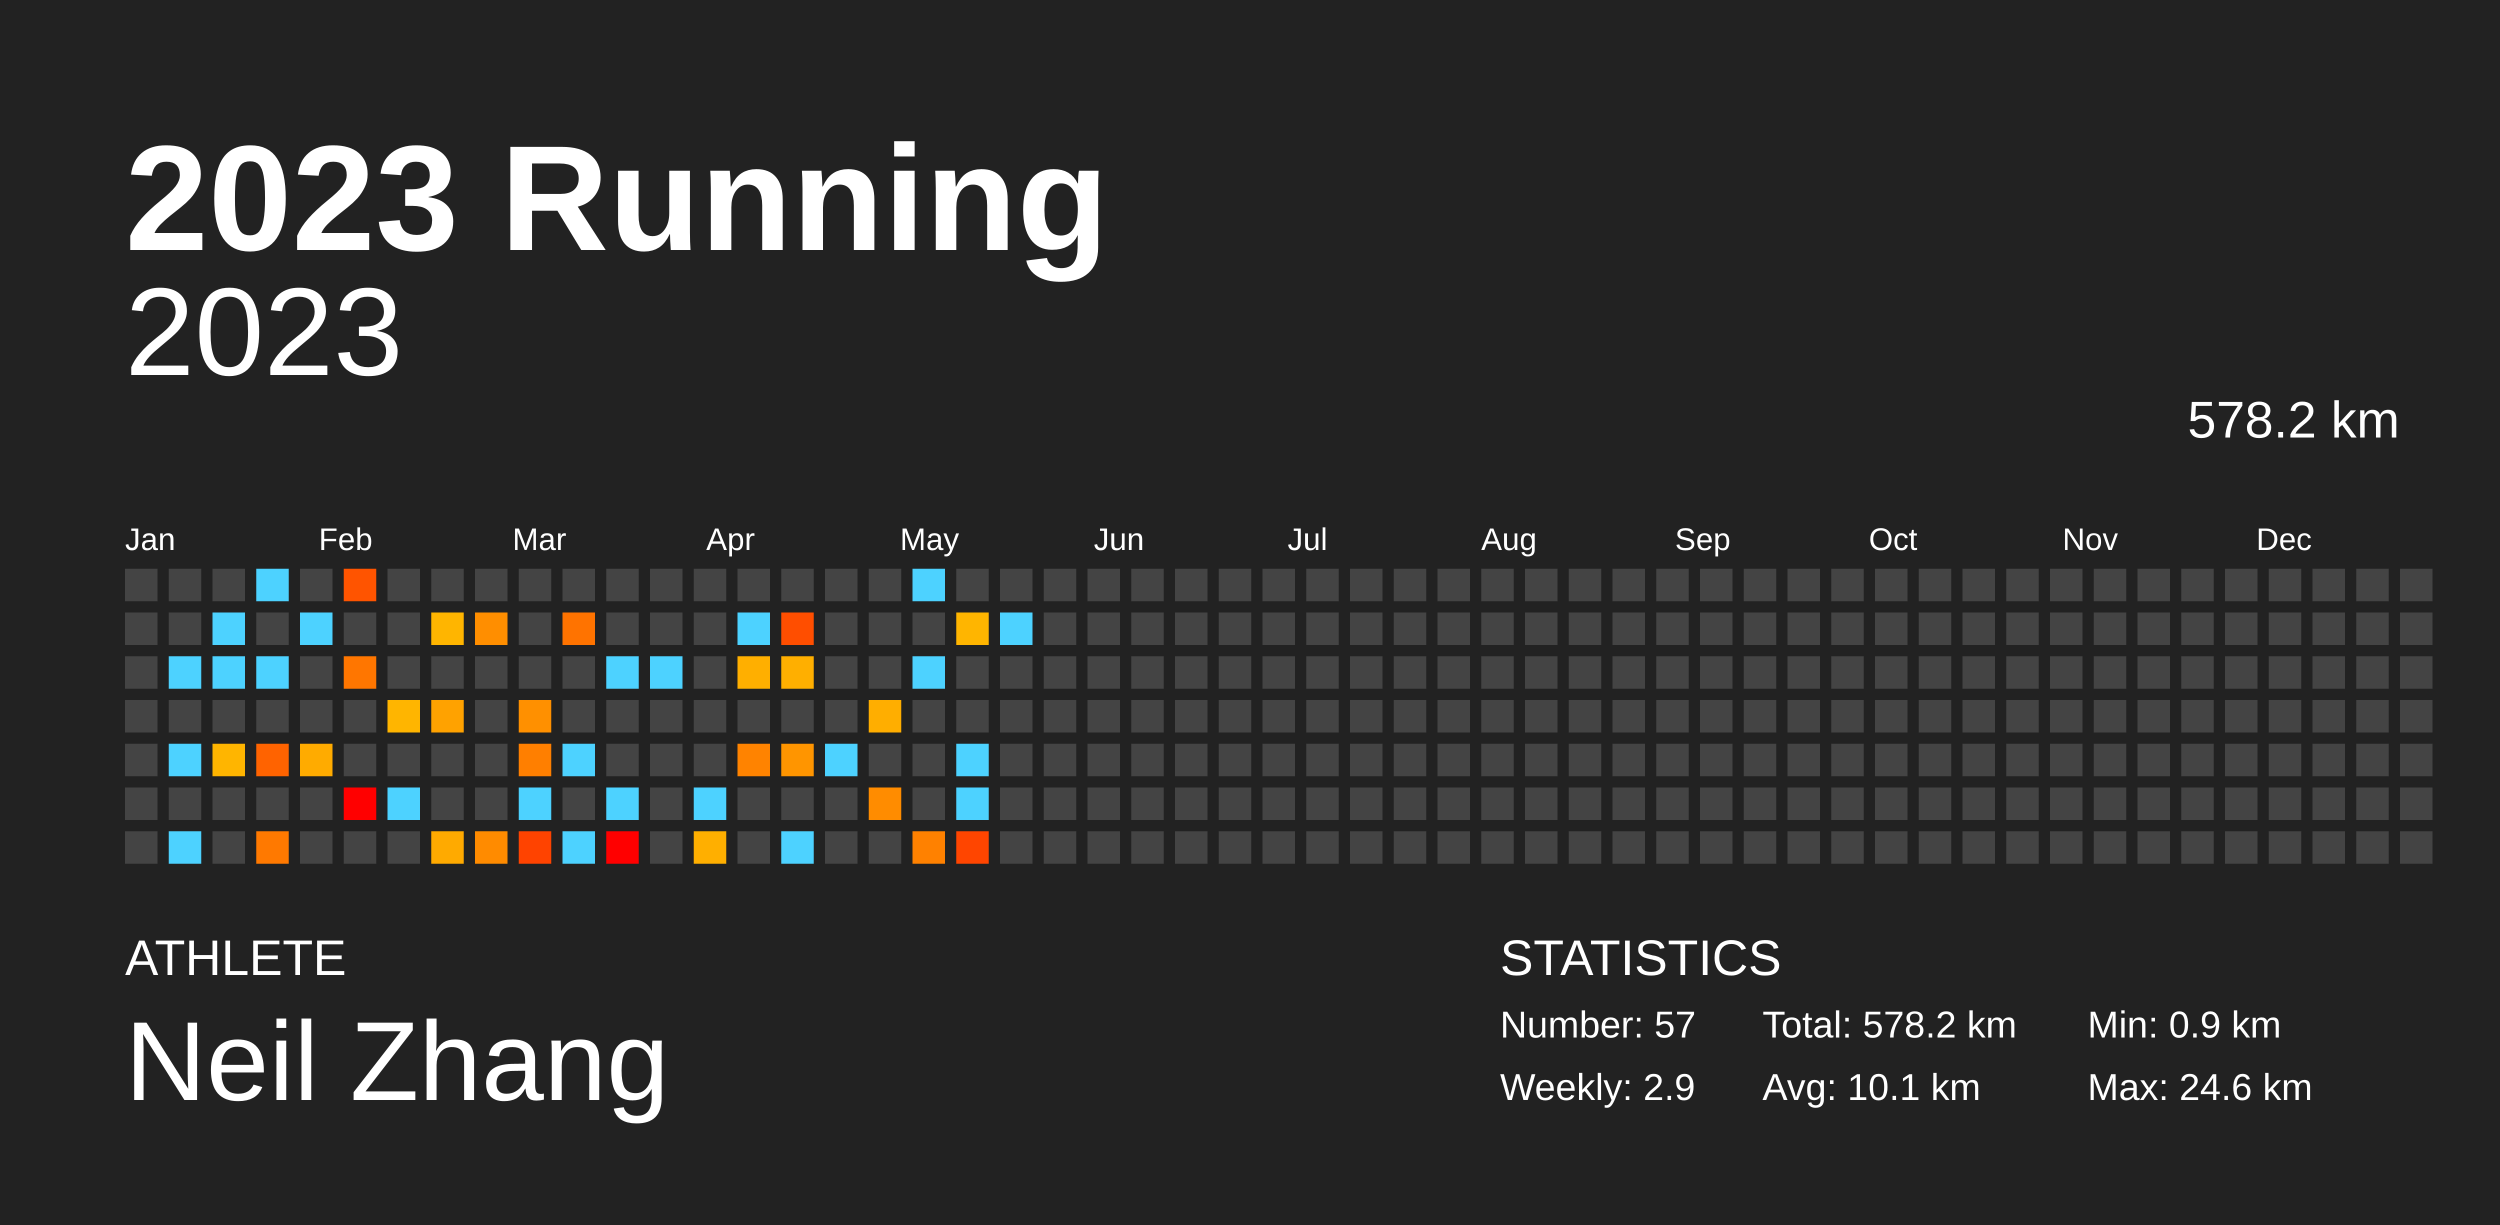
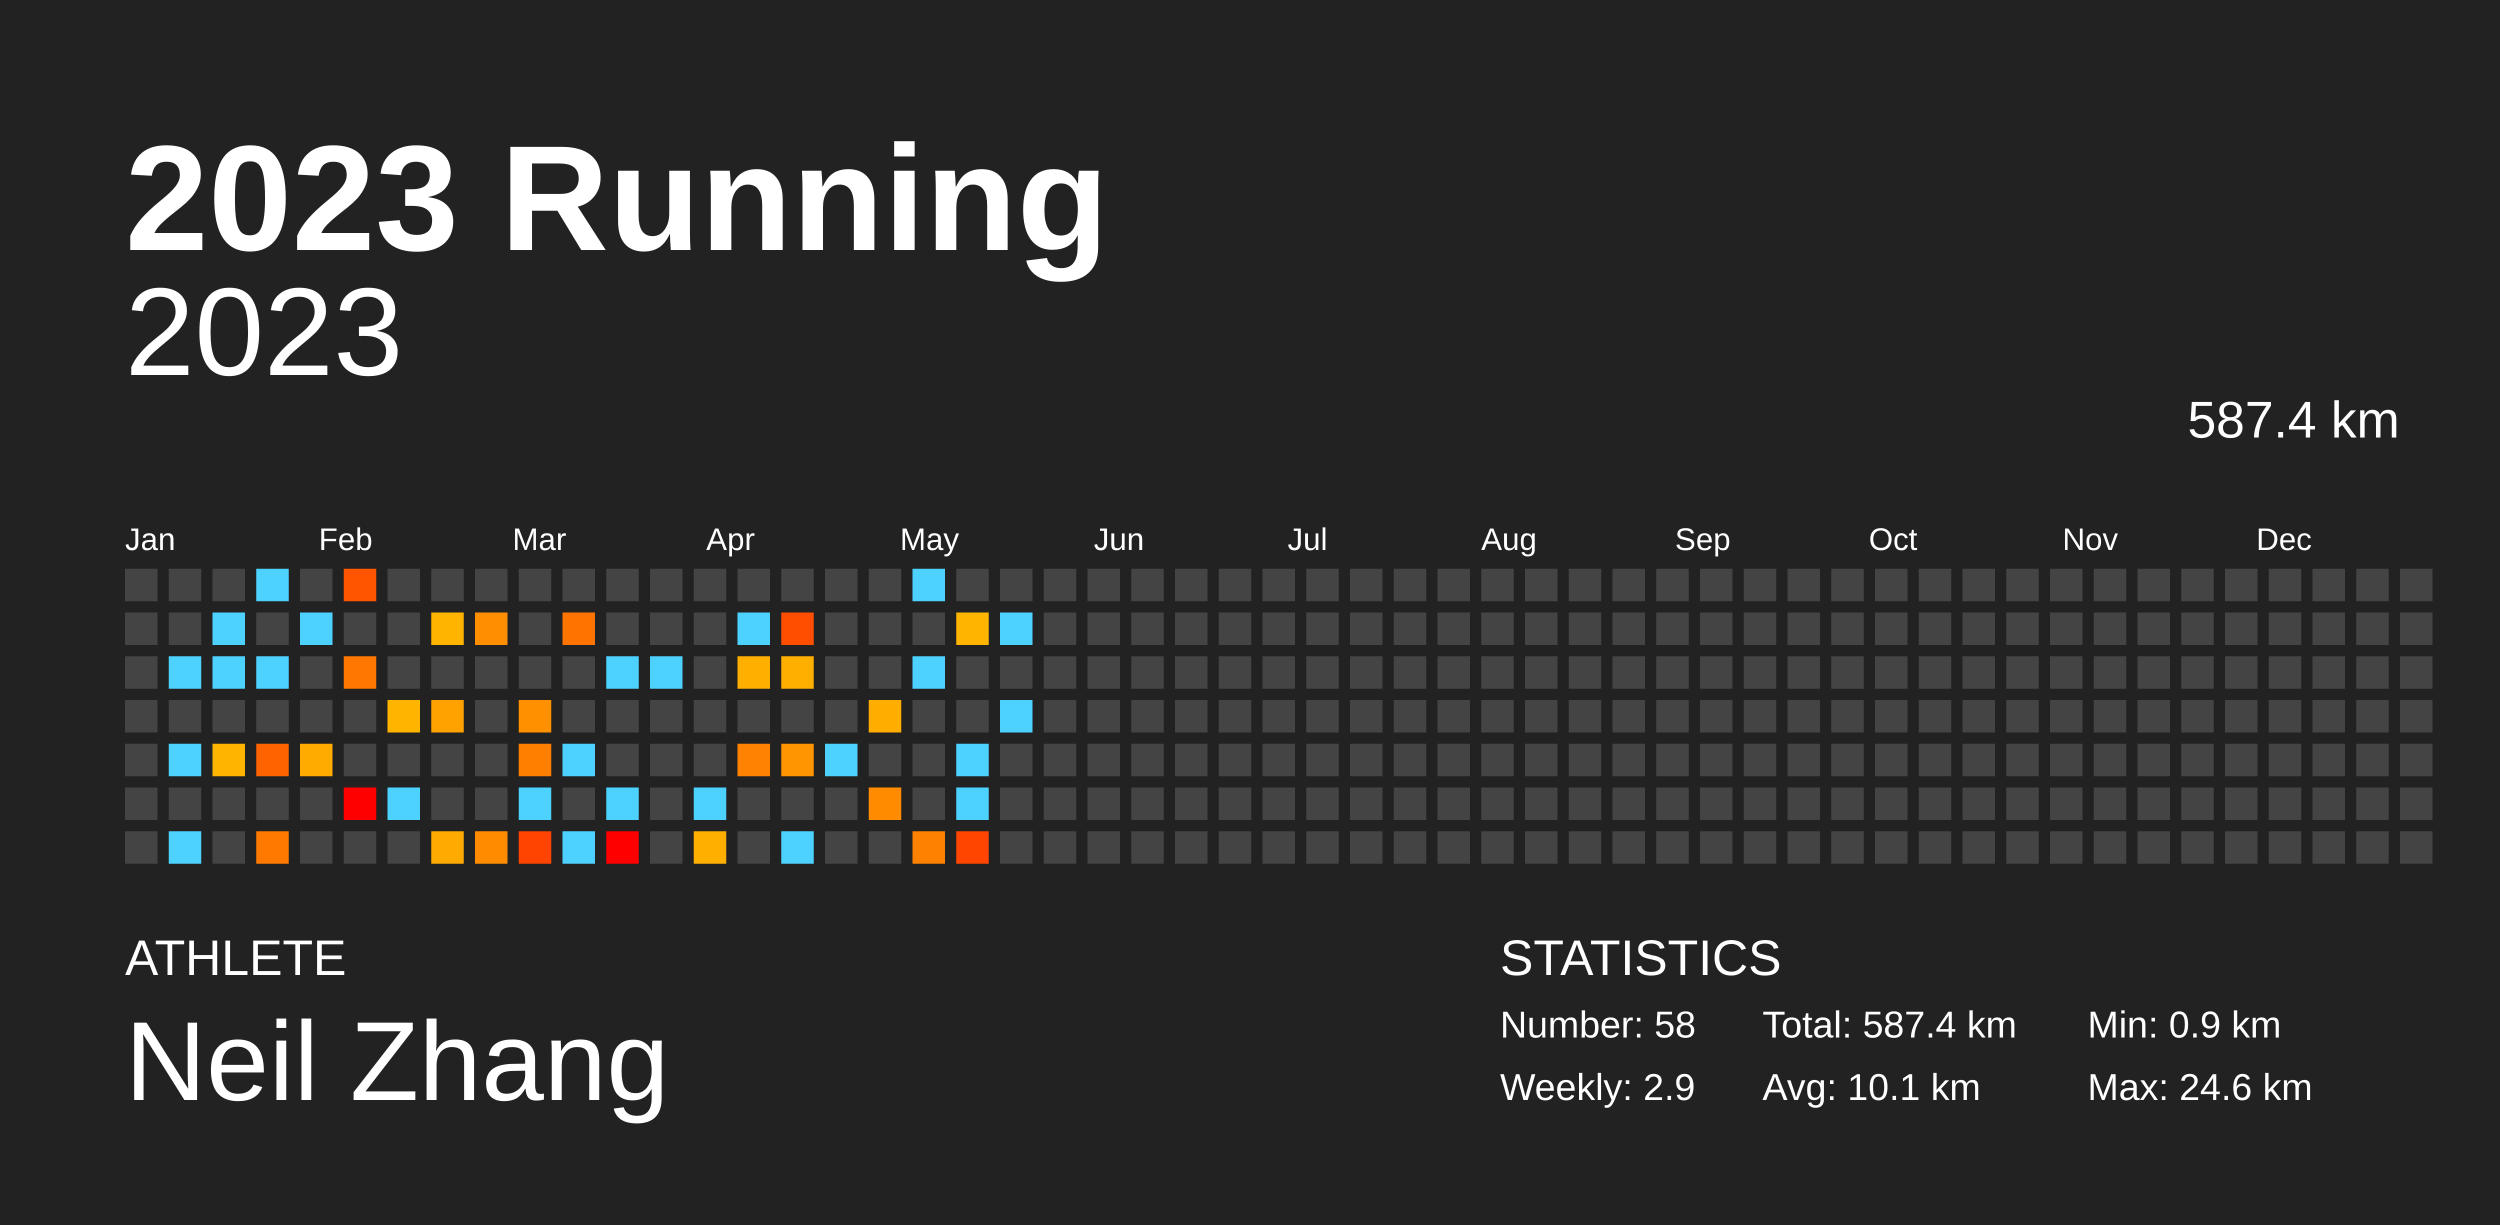
<svg xmlns="http://www.w3.org/2000/svg" baseProfile="full" height="98mm" version="1.1" viewBox="0,0,200,98" width="200mm">
  <defs />
  <rect fill="#222222" height="98" width="200" x="0" y="0" />
  <text fill="#FFFFFF" style="font-size:12px; font-family:Arial; font-weight:bold;" x="10" y="20">2023 Running</text>
  <text fill="#FFFFFF" style="font-size:4px; font-family:Arial" x="10" y="78">ATHLETE</text>
  <text fill="#FFFFFF" style="font-size:9px; font-family:Arial" x="10" y="88">Neil Zhang</text>
  <text fill="#FFFFFF" style="font-size:4px; font-family:Arial" x="120" y="78">STATISTICS</text>
-   <text fill="#FFFFFF" style="font-size:3px; font-family:Arial" x="120" y="83">Number: 57</text>
+   <text fill="#FFFFFF" style="font-size:3px; font-family:Arial" x="120" y="83">Number: 58</text>
  <text fill="#FFFFFF" style="font-size:3px; font-family:Arial" x="120" y="88">Weekly: 2.9</text>
-   <text fill="#FFFFFF" style="font-size:3px; font-family:Arial" x="141" y="83">Total: 578.2 km</text>
+   <text fill="#FFFFFF" style="font-size:3px; font-family:Arial" x="141" y="83">Total: 587.4 km</text>
  <text fill="#FFFFFF" style="font-size:3px; font-family:Arial" x="141" y="88">Avg: 10.1 km</text>
  <text fill="#FFFFFF" style="font-size:3px; font-family:Arial" x="167" y="83">Min: 0.9 km</text>
  <text fill="#FFFFFF" style="font-size:3px; font-family:Arial" x="167" y="88">Max: 24.6 km</text>
  <text alignment-baseline="hanging" fill="#FFFFFF" style="font-size:10.0px; font-family:Arial;" x="10" y="30">2023</text>
-   <text alignment-baseline="hanging" fill="#FFFFFF" style="font-size:4.125px; font-family:Arial;" x="175" y="35">578.2 km</text>
+   <text alignment-baseline="hanging" fill="#FFFFFF" style="font-size:4.125px; font-family:Arial;" x="175" y="35">587.4 km</text>
  <text fill="#FFFFFF" style="font-size:2.5px; font-family:Arial" x="10.0" y="44">Jan</text>
  <text fill="#FFFFFF" style="font-size:2.5px; font-family:Arial" x="25.5" y="44">Feb</text>
  <text fill="#FFFFFF" style="font-size:2.5px; font-family:Arial" x="41.0" y="44">Mar</text>
  <text fill="#FFFFFF" style="font-size:2.5px; font-family:Arial" x="56.5" y="44">Apr</text>
  <text fill="#FFFFFF" style="font-size:2.5px; font-family:Arial" x="72.0" y="44">May</text>
  <text fill="#FFFFFF" style="font-size:2.5px; font-family:Arial" x="87.5" y="44">Jun</text>
  <text fill="#FFFFFF" style="font-size:2.5px; font-family:Arial" x="103.0" y="44">Jul</text>
  <text fill="#FFFFFF" style="font-size:2.5px; font-family:Arial" x="118.5" y="44">Aug</text>
  <text fill="#FFFFFF" style="font-size:2.5px; font-family:Arial" x="134.0" y="44">Sep</text>
  <text fill="#FFFFFF" style="font-size:2.5px; font-family:Arial" x="149.5" y="44">Oct</text>
  <text fill="#FFFFFF" style="font-size:2.5px; font-family:Arial" x="165.0" y="44">Nov</text>
  <text fill="#FFFFFF" style="font-size:2.5px; font-family:Arial" x="180.5" y="44">Dec</text>
  <rect fill="#444444" height="2.6" width="2.6" x="10.0" y="45.5" />
  <rect fill="#444444" height="2.6" width="2.6" x="10.0" y="49.0" />
  <rect fill="#444444" height="2.6" width="2.6" x="10.0" y="52.5" />
  <rect fill="#444444" height="2.6" width="2.6" x="10.0" y="56.0" />
  <rect fill="#444444" height="2.6" width="2.6" x="10.0" y="59.5" />
  <rect fill="#444444" height="2.6" width="2.6" x="10.0" y="63.0" />
  <rect fill="#444444" height="2.6" width="2.6" x="10.0" y="66.5" />
  <rect fill="#444444" height="2.6" width="2.6" x="13.5" y="45.5" />
  <rect fill="#444444" height="2.6" width="2.6" x="13.5" y="49.0" />
  <rect fill="#4dd2ff" height="2.6" width="2.6" x="13.5" y="52.5" />
  <rect fill="#444444" height="2.6" width="2.6" x="13.5" y="56.0" />
  <rect fill="#4dd2ff" height="2.6" width="2.6" x="13.5" y="59.5" />
  <rect fill="#444444" height="2.6" width="2.6" x="13.5" y="63.0" />
  <rect fill="#4dd2ff" height="2.6" width="2.6" x="13.5" y="66.5" />
  <rect fill="#444444" height="2.6" width="2.6" x="17.0" y="45.5" />
  <rect fill="#4dd2ff" height="2.6" width="2.6" x="17.0" y="49.0" />
  <rect fill="#4dd2ff" height="2.6" width="2.6" x="17.0" y="52.5" />
  <rect fill="#444444" height="2.6" width="2.6" x="17.0" y="56.0" />
  <rect fill="#ffb500" height="2.6" width="2.6" x="17.0" y="59.5" />
  <rect fill="#444444" height="2.6" width="2.6" x="17.0" y="63.0" />
  <rect fill="#444444" height="2.6" width="2.6" x="17.0" y="66.5" />
  <rect fill="#4dd2ff" height="2.6" width="2.6" x="20.5" y="45.5" />
  <rect fill="#444444" height="2.6" width="2.6" x="20.5" y="49.0" />
  <rect fill="#4dd2ff" height="2.6" width="2.6" x="20.5" y="52.5" />
  <rect fill="#444444" height="2.6" width="2.6" x="20.5" y="56.0" />
  <rect fill="#ff6300" height="2.6" width="2.6" x="20.5" y="59.5" />
  <rect fill="#444444" height="2.6" width="2.6" x="20.5" y="63.0" />
  <rect fill="#ff7900" height="2.6" width="2.6" x="20.5" y="66.5" />
  <rect fill="#444444" height="2.6" width="2.6" x="24.0" y="45.5" />
  <rect fill="#4dd2ff" height="2.6" width="2.6" x="24.0" y="49.0" />
  <rect fill="#444444" height="2.6" width="2.6" x="24.0" y="52.5" />
  <rect fill="#444444" height="2.6" width="2.6" x="24.0" y="56.0" />
  <rect fill="#ffab00" height="2.6" width="2.6" x="24.0" y="59.5" />
  <rect fill="#444444" height="2.6" width="2.6" x="24.0" y="63.0" />
  <rect fill="#444444" height="2.6" width="2.6" x="24.0" y="66.5" />
  <rect fill="#ff5400" height="2.6" width="2.6" x="27.5" y="45.5" />
  <rect fill="#444444" height="2.6" width="2.6" x="27.5" y="49.0" />
  <rect fill="#ff7600" height="2.6" width="2.6" x="27.5" y="52.5" />
  <rect fill="#444444" height="2.6" width="2.6" x="27.5" y="56.0" />
  <rect fill="#444444" height="2.6" width="2.6" x="27.5" y="59.5" />
  <rect fill="red" height="2.6" width="2.6" x="27.5" y="63.0" />
  <rect fill="#444444" height="2.6" width="2.6" x="27.5" y="66.5" />
  <rect fill="#444444" height="2.6" width="2.6" x="31.0" y="45.5" />
  <rect fill="#444444" height="2.6" width="2.6" x="31.0" y="49.0" />
  <rect fill="#444444" height="2.6" width="2.6" x="31.0" y="52.5" />
  <rect fill="#ffb500" height="2.6" width="2.6" x="31.0" y="56.0" />
  <rect fill="#444444" height="2.6" width="2.6" x="31.0" y="59.5" />
  <rect fill="#4dd2ff" height="2.6" width="2.6" x="31.0" y="63.0" />
  <rect fill="#444444" height="2.6" width="2.6" x="31.0" y="66.5" />
  <rect fill="#444444" height="2.6" width="2.6" x="34.5" y="45.5" />
  <rect fill="#ffb500" height="2.6" width="2.6" x="34.5" y="49.0" />
  <rect fill="#444444" height="2.6" width="2.6" x="34.5" y="52.5" />
  <rect fill="#ffa200" height="2.6" width="2.6" x="34.5" y="56.0" />
  <rect fill="#444444" height="2.6" width="2.6" x="34.5" y="59.5" />
  <rect fill="#444444" height="2.6" width="2.6" x="34.5" y="63.0" />
  <rect fill="#ffaa00" height="2.6" width="2.6" x="34.5" y="66.5" />
  <rect fill="#444444" height="2.6" width="2.6" x="38.0" y="45.5" />
  <rect fill="#ff8e00" height="2.6" width="2.6" x="38.0" y="49.0" />
  <rect fill="#444444" height="2.6" width="2.6" x="38.0" y="52.5" />
  <rect fill="#444444" height="2.6" width="2.6" x="38.0" y="56.0" />
  <rect fill="#444444" height="2.6" width="2.6" x="38.0" y="59.5" />
  <rect fill="#444444" height="2.6" width="2.6" x="38.0" y="63.0" />
  <rect fill="#ff8b00" height="2.6" width="2.6" x="38.0" y="66.5" />
  <rect fill="#444444" height="2.6" width="2.6" x="41.5" y="45.5" />
  <rect fill="#444444" height="2.6" width="2.6" x="41.5" y="49.0" />
  <rect fill="#444444" height="2.6" width="2.6" x="41.5" y="52.5" />
  <rect fill="#ff9000" height="2.6" width="2.6" x="41.5" y="56.0" />
  <rect fill="#ff7f00" height="2.6" width="2.6" x="41.5" y="59.5" />
  <rect fill="#4dd2ff" height="2.6" width="2.6" x="41.5" y="63.0" />
  <rect fill="#ff4300" height="2.6" width="2.6" x="41.5" y="66.5" />
  <rect fill="#444444" height="2.6" width="2.6" x="45.0" y="45.5" />
  <rect fill="#ff7300" height="2.6" width="2.6" x="45.0" y="49.0" />
  <rect fill="#444444" height="2.6" width="2.6" x="45.0" y="52.5" />
  <rect fill="#444444" height="2.6" width="2.6" x="45.0" y="56.0" />
  <rect fill="#4dd2ff" height="2.6" width="2.6" x="45.0" y="59.5" />
  <rect fill="#444444" height="2.6" width="2.6" x="45.0" y="63.0" />
  <rect fill="#4dd2ff" height="2.6" width="2.6" x="45.0" y="66.5" />
  <rect fill="#444444" height="2.6" width="2.6" x="48.5" y="45.5" />
  <rect fill="#444444" height="2.6" width="2.6" x="48.5" y="49.0" />
  <rect fill="#4dd2ff" height="2.6" width="2.6" x="48.5" y="52.5" />
  <rect fill="#444444" height="2.6" width="2.6" x="48.5" y="56.0" />
  <rect fill="#444444" height="2.6" width="2.6" x="48.5" y="59.5" />
  <rect fill="#4dd2ff" height="2.6" width="2.6" x="48.5" y="63.0" />
  <rect fill="red" height="2.6" width="2.6" x="48.5" y="66.5" />
  <rect fill="#444444" height="2.6" width="2.6" x="52.0" y="45.5" />
  <rect fill="#444444" height="2.6" width="2.6" x="52.0" y="49.0" />
  <rect fill="#4dd2ff" height="2.6" width="2.6" x="52.0" y="52.5" />
  <rect fill="#444444" height="2.6" width="2.6" x="52.0" y="56.0" />
  <rect fill="#444444" height="2.6" width="2.6" x="52.0" y="59.5" />
  <rect fill="#444444" height="2.6" width="2.6" x="52.0" y="63.0" />
  <rect fill="#444444" height="2.6" width="2.6" x="52.0" y="66.5" />
  <rect fill="#444444" height="2.6" width="2.6" x="55.5" y="45.5" />
  <rect fill="#444444" height="2.6" width="2.6" x="55.5" y="49.0" />
  <rect fill="#444444" height="2.6" width="2.6" x="55.5" y="52.5" />
  <rect fill="#444444" height="2.6" width="2.6" x="55.5" y="56.0" />
  <rect fill="#444444" height="2.6" width="2.6" x="55.5" y="59.5" />
  <rect fill="#4dd2ff" height="2.6" width="2.6" x="55.5" y="63.0" />
  <rect fill="#ffaf00" height="2.6" width="2.6" x="55.5" y="66.5" />
  <rect fill="#444444" height="2.6" width="2.6" x="59.0" y="45.5" />
  <rect fill="#4dd2ff" height="2.6" width="2.6" x="59.0" y="49.0" />
  <rect fill="#ffaf00" height="2.6" width="2.6" x="59.0" y="52.5" />
  <rect fill="#444444" height="2.6" width="2.6" x="59.0" y="56.0" />
  <rect fill="#ff8300" height="2.6" width="2.6" x="59.0" y="59.5" />
  <rect fill="#444444" height="2.6" width="2.6" x="59.0" y="63.0" />
  <rect fill="#444444" height="2.6" width="2.6" x="59.0" y="66.5" />
  <rect fill="#444444" height="2.6" width="2.6" x="62.5" y="45.5" />
  <rect fill="#ff4e00" height="2.6" width="2.6" x="62.5" y="49.0" />
  <rect fill="#ffaf00" height="2.6" width="2.6" x="62.5" y="52.5" />
  <rect fill="#444444" height="2.6" width="2.6" x="62.5" y="56.0" />
  <rect fill="#ff9500" height="2.6" width="2.6" x="62.5" y="59.5" />
  <rect fill="#444444" height="2.6" width="2.6" x="62.5" y="63.0" />
  <rect fill="#4dd2ff" height="2.6" width="2.6" x="62.5" y="66.5" />
  <rect fill="#444444" height="2.6" width="2.6" x="66.0" y="45.5" />
  <rect fill="#444444" height="2.6" width="2.6" x="66.0" y="49.0" />
  <rect fill="#444444" height="2.6" width="2.6" x="66.0" y="52.5" />
  <rect fill="#444444" height="2.6" width="2.6" x="66.0" y="56.0" />
  <rect fill="#4dd2ff" height="2.6" width="2.6" x="66.0" y="59.5" />
  <rect fill="#444444" height="2.6" width="2.6" x="66.0" y="63.0" />
  <rect fill="#444444" height="2.6" width="2.6" x="66.0" y="66.5" />
  <rect fill="#444444" height="2.6" width="2.6" x="69.5" y="45.5" />
  <rect fill="#444444" height="2.6" width="2.6" x="69.5" y="49.0" />
  <rect fill="#444444" height="2.6" width="2.6" x="69.5" y="52.5" />
  <rect fill="#ffae00" height="2.6" width="2.6" x="69.5" y="56.0" />
  <rect fill="#444444" height="2.6" width="2.6" x="69.5" y="59.5" />
  <rect fill="#ff8c00" height="2.6" width="2.6" x="69.5" y="63.0" />
  <rect fill="#444444" height="2.6" width="2.6" x="69.5" y="66.5" />
  <rect fill="#4dd2ff" height="2.6" width="2.6" x="73.0" y="45.5" />
  <rect fill="#444444" height="2.6" width="2.6" x="73.0" y="49.0" />
  <rect fill="#4dd2ff" height="2.6" width="2.6" x="73.0" y="52.5" />
  <rect fill="#444444" height="2.6" width="2.6" x="73.0" y="56.0" />
  <rect fill="#444444" height="2.6" width="2.6" x="73.0" y="59.5" />
  <rect fill="#444444" height="2.6" width="2.6" x="73.0" y="63.0" />
  <rect fill="#ff8100" height="2.6" width="2.6" x="73.0" y="66.5" />
  <rect fill="#444444" height="2.6" width="2.6" x="76.5" y="45.5" />
  <rect fill="#ffb500" height="2.6" width="2.6" x="76.5" y="49.0" />
  <rect fill="#444444" height="2.6" width="2.6" x="76.5" y="52.5" />
  <rect fill="#444444" height="2.6" width="2.6" x="76.5" y="56.0" />
  <rect fill="#4dd2ff" height="2.6" width="2.6" x="76.5" y="59.5" />
  <rect fill="#4dd2ff" height="2.6" width="2.6" x="76.5" y="63.0" />
  <rect fill="#ff4500" height="2.6" width="2.6" x="76.5" y="66.5" />
  <rect fill="#444444" height="2.6" width="2.6" x="80.0" y="45.5" />
  <rect fill="#4dd2ff" height="2.6" width="2.6" x="80.0" y="49.0" />
  <rect fill="#444444" height="2.6" width="2.6" x="80.0" y="52.5" />
-   <rect fill="#444444" height="2.6" width="2.6" x="80.0" y="56.0" />
+   <rect fill="#4dd2ff" height="2.6" width="2.6" x="80.0" y="56.0" />
  <rect fill="#444444" height="2.6" width="2.6" x="80.0" y="59.5" />
  <rect fill="#444444" height="2.6" width="2.6" x="80.0" y="63.0" />
  <rect fill="#444444" height="2.6" width="2.6" x="80.0" y="66.5" />
  <rect fill="#444444" height="2.6" width="2.6" x="83.5" y="45.5" />
  <rect fill="#444444" height="2.6" width="2.6" x="83.5" y="49.0" />
  <rect fill="#444444" height="2.6" width="2.6" x="83.5" y="52.5" />
  <rect fill="#444444" height="2.6" width="2.6" x="83.5" y="56.0" />
  <rect fill="#444444" height="2.6" width="2.6" x="83.5" y="59.5" />
  <rect fill="#444444" height="2.6" width="2.6" x="83.5" y="63.0" />
  <rect fill="#444444" height="2.6" width="2.6" x="83.5" y="66.5" />
  <rect fill="#444444" height="2.6" width="2.6" x="87.0" y="45.5" />
  <rect fill="#444444" height="2.6" width="2.6" x="87.0" y="49.0" />
  <rect fill="#444444" height="2.6" width="2.6" x="87.0" y="52.5" />
  <rect fill="#444444" height="2.6" width="2.6" x="87.0" y="56.0" />
  <rect fill="#444444" height="2.6" width="2.6" x="87.0" y="59.5" />
  <rect fill="#444444" height="2.6" width="2.6" x="87.0" y="63.0" />
  <rect fill="#444444" height="2.6" width="2.6" x="87.0" y="66.5" />
  <rect fill="#444444" height="2.6" width="2.6" x="90.5" y="45.5" />
  <rect fill="#444444" height="2.6" width="2.6" x="90.5" y="49.0" />
  <rect fill="#444444" height="2.6" width="2.6" x="90.5" y="52.5" />
  <rect fill="#444444" height="2.6" width="2.6" x="90.5" y="56.0" />
  <rect fill="#444444" height="2.6" width="2.6" x="90.5" y="59.5" />
  <rect fill="#444444" height="2.6" width="2.6" x="90.5" y="63.0" />
  <rect fill="#444444" height="2.6" width="2.6" x="90.5" y="66.5" />
  <rect fill="#444444" height="2.6" width="2.6" x="94.0" y="45.5" />
  <rect fill="#444444" height="2.6" width="2.6" x="94.0" y="49.0" />
  <rect fill="#444444" height="2.6" width="2.6" x="94.0" y="52.5" />
  <rect fill="#444444" height="2.6" width="2.6" x="94.0" y="56.0" />
  <rect fill="#444444" height="2.6" width="2.6" x="94.0" y="59.5" />
  <rect fill="#444444" height="2.6" width="2.6" x="94.0" y="63.0" />
  <rect fill="#444444" height="2.6" width="2.6" x="94.0" y="66.5" />
  <rect fill="#444444" height="2.6" width="2.6" x="97.5" y="45.5" />
  <rect fill="#444444" height="2.6" width="2.6" x="97.5" y="49.0" />
  <rect fill="#444444" height="2.6" width="2.6" x="97.5" y="52.5" />
  <rect fill="#444444" height="2.6" width="2.6" x="97.5" y="56.0" />
  <rect fill="#444444" height="2.6" width="2.6" x="97.5" y="59.5" />
  <rect fill="#444444" height="2.6" width="2.6" x="97.5" y="63.0" />
  <rect fill="#444444" height="2.6" width="2.6" x="97.5" y="66.5" />
  <rect fill="#444444" height="2.6" width="2.6" x="101.0" y="45.5" />
  <rect fill="#444444" height="2.6" width="2.6" x="101.0" y="49.0" />
  <rect fill="#444444" height="2.6" width="2.6" x="101.0" y="52.5" />
  <rect fill="#444444" height="2.6" width="2.6" x="101.0" y="56.0" />
  <rect fill="#444444" height="2.6" width="2.6" x="101.0" y="59.5" />
  <rect fill="#444444" height="2.6" width="2.6" x="101.0" y="63.0" />
  <rect fill="#444444" height="2.6" width="2.6" x="101.0" y="66.5" />
  <rect fill="#444444" height="2.6" width="2.6" x="104.5" y="45.5" />
  <rect fill="#444444" height="2.6" width="2.6" x="104.5" y="49.0" />
  <rect fill="#444444" height="2.6" width="2.6" x="104.5" y="52.5" />
  <rect fill="#444444" height="2.6" width="2.6" x="104.5" y="56.0" />
  <rect fill="#444444" height="2.6" width="2.6" x="104.5" y="59.5" />
  <rect fill="#444444" height="2.6" width="2.6" x="104.5" y="63.0" />
  <rect fill="#444444" height="2.6" width="2.6" x="104.5" y="66.5" />
  <rect fill="#444444" height="2.6" width="2.6" x="108.0" y="45.5" />
  <rect fill="#444444" height="2.6" width="2.6" x="108.0" y="49.0" />
  <rect fill="#444444" height="2.6" width="2.6" x="108.0" y="52.5" />
  <rect fill="#444444" height="2.6" width="2.6" x="108.0" y="56.0" />
  <rect fill="#444444" height="2.6" width="2.6" x="108.0" y="59.5" />
  <rect fill="#444444" height="2.6" width="2.6" x="108.0" y="63.0" />
  <rect fill="#444444" height="2.6" width="2.6" x="108.0" y="66.5" />
  <rect fill="#444444" height="2.6" width="2.6" x="111.5" y="45.5" />
  <rect fill="#444444" height="2.6" width="2.6" x="111.5" y="49.0" />
  <rect fill="#444444" height="2.6" width="2.6" x="111.5" y="52.5" />
  <rect fill="#444444" height="2.6" width="2.6" x="111.5" y="56.0" />
  <rect fill="#444444" height="2.6" width="2.6" x="111.5" y="59.5" />
  <rect fill="#444444" height="2.6" width="2.6" x="111.5" y="63.0" />
  <rect fill="#444444" height="2.6" width="2.6" x="111.5" y="66.5" />
  <rect fill="#444444" height="2.6" width="2.6" x="115.0" y="45.5" />
  <rect fill="#444444" height="2.6" width="2.6" x="115.0" y="49.0" />
  <rect fill="#444444" height="2.6" width="2.6" x="115.0" y="52.5" />
  <rect fill="#444444" height="2.6" width="2.6" x="115.0" y="56.0" />
  <rect fill="#444444" height="2.6" width="2.6" x="115.0" y="59.5" />
  <rect fill="#444444" height="2.6" width="2.6" x="115.0" y="63.0" />
  <rect fill="#444444" height="2.6" width="2.6" x="115.0" y="66.5" />
  <rect fill="#444444" height="2.6" width="2.6" x="118.5" y="45.5" />
  <rect fill="#444444" height="2.6" width="2.6" x="118.5" y="49.0" />
  <rect fill="#444444" height="2.6" width="2.6" x="118.5" y="52.5" />
  <rect fill="#444444" height="2.6" width="2.6" x="118.5" y="56.0" />
  <rect fill="#444444" height="2.6" width="2.6" x="118.5" y="59.5" />
  <rect fill="#444444" height="2.6" width="2.6" x="118.5" y="63.0" />
  <rect fill="#444444" height="2.6" width="2.6" x="118.5" y="66.5" />
  <rect fill="#444444" height="2.6" width="2.6" x="122.0" y="45.5" />
  <rect fill="#444444" height="2.6" width="2.6" x="122.0" y="49.0" />
  <rect fill="#444444" height="2.6" width="2.6" x="122.0" y="52.5" />
  <rect fill="#444444" height="2.6" width="2.6" x="122.0" y="56.0" />
  <rect fill="#444444" height="2.6" width="2.6" x="122.0" y="59.5" />
  <rect fill="#444444" height="2.6" width="2.6" x="122.0" y="63.0" />
  <rect fill="#444444" height="2.6" width="2.6" x="122.0" y="66.5" />
  <rect fill="#444444" height="2.6" width="2.6" x="125.5" y="45.5" />
  <rect fill="#444444" height="2.6" width="2.6" x="125.5" y="49.0" />
  <rect fill="#444444" height="2.6" width="2.6" x="125.5" y="52.5" />
  <rect fill="#444444" height="2.6" width="2.6" x="125.5" y="56.0" />
  <rect fill="#444444" height="2.6" width="2.6" x="125.5" y="59.5" />
  <rect fill="#444444" height="2.6" width="2.6" x="125.5" y="63.0" />
  <rect fill="#444444" height="2.6" width="2.6" x="125.5" y="66.5" />
  <rect fill="#444444" height="2.6" width="2.6" x="129.0" y="45.5" />
  <rect fill="#444444" height="2.6" width="2.6" x="129.0" y="49.0" />
  <rect fill="#444444" height="2.6" width="2.6" x="129.0" y="52.5" />
  <rect fill="#444444" height="2.6" width="2.6" x="129.0" y="56.0" />
  <rect fill="#444444" height="2.6" width="2.6" x="129.0" y="59.5" />
  <rect fill="#444444" height="2.6" width="2.6" x="129.0" y="63.0" />
  <rect fill="#444444" height="2.6" width="2.6" x="129.0" y="66.5" />
  <rect fill="#444444" height="2.6" width="2.6" x="132.5" y="45.5" />
  <rect fill="#444444" height="2.6" width="2.6" x="132.5" y="49.0" />
  <rect fill="#444444" height="2.6" width="2.6" x="132.5" y="52.5" />
  <rect fill="#444444" height="2.6" width="2.6" x="132.5" y="56.0" />
  <rect fill="#444444" height="2.6" width="2.6" x="132.5" y="59.5" />
  <rect fill="#444444" height="2.6" width="2.6" x="132.5" y="63.0" />
  <rect fill="#444444" height="2.6" width="2.6" x="132.5" y="66.5" />
  <rect fill="#444444" height="2.6" width="2.6" x="136.0" y="45.5" />
  <rect fill="#444444" height="2.6" width="2.6" x="136.0" y="49.0" />
  <rect fill="#444444" height="2.6" width="2.6" x="136.0" y="52.5" />
  <rect fill="#444444" height="2.6" width="2.6" x="136.0" y="56.0" />
  <rect fill="#444444" height="2.6" width="2.6" x="136.0" y="59.5" />
  <rect fill="#444444" height="2.6" width="2.6" x="136.0" y="63.0" />
  <rect fill="#444444" height="2.6" width="2.6" x="136.0" y="66.5" />
  <rect fill="#444444" height="2.6" width="2.6" x="139.5" y="45.5" />
  <rect fill="#444444" height="2.6" width="2.6" x="139.5" y="49.0" />
  <rect fill="#444444" height="2.6" width="2.6" x="139.5" y="52.5" />
  <rect fill="#444444" height="2.6" width="2.6" x="139.5" y="56.0" />
  <rect fill="#444444" height="2.6" width="2.6" x="139.5" y="59.5" />
  <rect fill="#444444" height="2.6" width="2.6" x="139.5" y="63.0" />
  <rect fill="#444444" height="2.6" width="2.6" x="139.5" y="66.5" />
  <rect fill="#444444" height="2.6" width="2.6" x="143.0" y="45.5" />
  <rect fill="#444444" height="2.6" width="2.6" x="143.0" y="49.0" />
  <rect fill="#444444" height="2.6" width="2.6" x="143.0" y="52.5" />
  <rect fill="#444444" height="2.6" width="2.6" x="143.0" y="56.0" />
  <rect fill="#444444" height="2.6" width="2.6" x="143.0" y="59.5" />
  <rect fill="#444444" height="2.6" width="2.6" x="143.0" y="63.0" />
  <rect fill="#444444" height="2.6" width="2.6" x="143.0" y="66.5" />
  <rect fill="#444444" height="2.6" width="2.6" x="146.5" y="45.5" />
  <rect fill="#444444" height="2.6" width="2.6" x="146.5" y="49.0" />
  <rect fill="#444444" height="2.6" width="2.6" x="146.5" y="52.5" />
  <rect fill="#444444" height="2.6" width="2.6" x="146.5" y="56.0" />
  <rect fill="#444444" height="2.6" width="2.6" x="146.5" y="59.5" />
  <rect fill="#444444" height="2.6" width="2.6" x="146.5" y="63.0" />
  <rect fill="#444444" height="2.6" width="2.6" x="146.5" y="66.5" />
  <rect fill="#444444" height="2.6" width="2.6" x="150.0" y="45.5" />
  <rect fill="#444444" height="2.6" width="2.6" x="150.0" y="49.0" />
  <rect fill="#444444" height="2.6" width="2.6" x="150.0" y="52.5" />
  <rect fill="#444444" height="2.6" width="2.6" x="150.0" y="56.0" />
  <rect fill="#444444" height="2.6" width="2.6" x="150.0" y="59.5" />
  <rect fill="#444444" height="2.6" width="2.6" x="150.0" y="63.0" />
  <rect fill="#444444" height="2.6" width="2.6" x="150.0" y="66.5" />
  <rect fill="#444444" height="2.6" width="2.6" x="153.5" y="45.5" />
  <rect fill="#444444" height="2.6" width="2.6" x="153.5" y="49.0" />
  <rect fill="#444444" height="2.6" width="2.6" x="153.5" y="52.5" />
  <rect fill="#444444" height="2.6" width="2.6" x="153.5" y="56.0" />
  <rect fill="#444444" height="2.6" width="2.6" x="153.5" y="59.5" />
  <rect fill="#444444" height="2.6" width="2.6" x="153.5" y="63.0" />
  <rect fill="#444444" height="2.6" width="2.6" x="153.5" y="66.5" />
  <rect fill="#444444" height="2.6" width="2.6" x="157.0" y="45.5" />
  <rect fill="#444444" height="2.6" width="2.6" x="157.0" y="49.0" />
  <rect fill="#444444" height="2.6" width="2.6" x="157.0" y="52.5" />
  <rect fill="#444444" height="2.6" width="2.6" x="157.0" y="56.0" />
  <rect fill="#444444" height="2.6" width="2.6" x="157.0" y="59.5" />
  <rect fill="#444444" height="2.6" width="2.6" x="157.0" y="63.0" />
  <rect fill="#444444" height="2.6" width="2.6" x="157.0" y="66.5" />
  <rect fill="#444444" height="2.6" width="2.6" x="160.5" y="45.5" />
  <rect fill="#444444" height="2.6" width="2.6" x="160.5" y="49.0" />
  <rect fill="#444444" height="2.6" width="2.6" x="160.5" y="52.5" />
  <rect fill="#444444" height="2.6" width="2.6" x="160.5" y="56.0" />
  <rect fill="#444444" height="2.6" width="2.6" x="160.5" y="59.5" />
  <rect fill="#444444" height="2.6" width="2.6" x="160.5" y="63.0" />
  <rect fill="#444444" height="2.6" width="2.6" x="160.5" y="66.5" />
  <rect fill="#444444" height="2.6" width="2.6" x="164.0" y="45.5" />
  <rect fill="#444444" height="2.6" width="2.6" x="164.0" y="49.0" />
  <rect fill="#444444" height="2.6" width="2.6" x="164.0" y="52.5" />
  <rect fill="#444444" height="2.6" width="2.6" x="164.0" y="56.0" />
  <rect fill="#444444" height="2.6" width="2.6" x="164.0" y="59.5" />
  <rect fill="#444444" height="2.6" width="2.6" x="164.0" y="63.0" />
  <rect fill="#444444" height="2.6" width="2.6" x="164.0" y="66.5" />
  <rect fill="#444444" height="2.6" width="2.6" x="167.5" y="45.5" />
  <rect fill="#444444" height="2.6" width="2.6" x="167.5" y="49.0" />
  <rect fill="#444444" height="2.6" width="2.6" x="167.5" y="52.5" />
  <rect fill="#444444" height="2.6" width="2.6" x="167.5" y="56.0" />
  <rect fill="#444444" height="2.6" width="2.6" x="167.5" y="59.5" />
  <rect fill="#444444" height="2.6" width="2.6" x="167.5" y="63.0" />
  <rect fill="#444444" height="2.6" width="2.6" x="167.5" y="66.5" />
  <rect fill="#444444" height="2.6" width="2.6" x="171.0" y="45.5" />
  <rect fill="#444444" height="2.6" width="2.6" x="171.0" y="49.0" />
  <rect fill="#444444" height="2.6" width="2.6" x="171.0" y="52.5" />
  <rect fill="#444444" height="2.6" width="2.6" x="171.0" y="56.0" />
  <rect fill="#444444" height="2.6" width="2.6" x="171.0" y="59.5" />
  <rect fill="#444444" height="2.6" width="2.6" x="171.0" y="63.0" />
  <rect fill="#444444" height="2.6" width="2.6" x="171.0" y="66.5" />
  <rect fill="#444444" height="2.6" width="2.6" x="174.5" y="45.5" />
  <rect fill="#444444" height="2.6" width="2.6" x="174.5" y="49.0" />
  <rect fill="#444444" height="2.6" width="2.6" x="174.5" y="52.5" />
  <rect fill="#444444" height="2.6" width="2.6" x="174.5" y="56.0" />
  <rect fill="#444444" height="2.6" width="2.6" x="174.5" y="59.5" />
  <rect fill="#444444" height="2.6" width="2.6" x="174.5" y="63.0" />
  <rect fill="#444444" height="2.6" width="2.6" x="174.5" y="66.5" />
  <rect fill="#444444" height="2.6" width="2.6" x="178.0" y="45.5" />
  <rect fill="#444444" height="2.6" width="2.6" x="178.0" y="49.0" />
  <rect fill="#444444" height="2.6" width="2.6" x="178.0" y="52.5" />
  <rect fill="#444444" height="2.6" width="2.6" x="178.0" y="56.0" />
  <rect fill="#444444" height="2.6" width="2.6" x="178.0" y="59.5" />
  <rect fill="#444444" height="2.6" width="2.6" x="178.0" y="63.0" />
  <rect fill="#444444" height="2.6" width="2.6" x="178.0" y="66.5" />
  <rect fill="#444444" height="2.6" width="2.6" x="181.5" y="45.5" />
  <rect fill="#444444" height="2.6" width="2.6" x="181.5" y="49.0" />
  <rect fill="#444444" height="2.6" width="2.6" x="181.5" y="52.5" />
  <rect fill="#444444" height="2.6" width="2.6" x="181.5" y="56.0" />
  <rect fill="#444444" height="2.6" width="2.6" x="181.5" y="59.5" />
  <rect fill="#444444" height="2.6" width="2.6" x="181.5" y="63.0" />
  <rect fill="#444444" height="2.6" width="2.6" x="181.5" y="66.5" />
  <rect fill="#444444" height="2.6" width="2.6" x="185.0" y="45.5" />
  <rect fill="#444444" height="2.6" width="2.6" x="185.0" y="49.0" />
  <rect fill="#444444" height="2.6" width="2.6" x="185.0" y="52.5" />
  <rect fill="#444444" height="2.6" width="2.6" x="185.0" y="56.0" />
  <rect fill="#444444" height="2.6" width="2.6" x="185.0" y="59.5" />
  <rect fill="#444444" height="2.6" width="2.6" x="185.0" y="63.0" />
  <rect fill="#444444" height="2.6" width="2.6" x="185.0" y="66.5" />
  <rect fill="#444444" height="2.6" width="2.6" x="188.5" y="45.5" />
  <rect fill="#444444" height="2.6" width="2.6" x="188.5" y="49.0" />
  <rect fill="#444444" height="2.6" width="2.6" x="188.5" y="52.5" />
  <rect fill="#444444" height="2.6" width="2.6" x="188.5" y="56.0" />
  <rect fill="#444444" height="2.6" width="2.6" x="188.5" y="59.5" />
  <rect fill="#444444" height="2.6" width="2.6" x="188.5" y="63.0" />
  <rect fill="#444444" height="2.6" width="2.6" x="188.5" y="66.5" />
  <rect fill="#444444" height="2.6" width="2.6" x="192.0" y="45.5" />
  <rect fill="#444444" height="2.6" width="2.6" x="192.0" y="49.0" />
  <rect fill="#444444" height="2.6" width="2.6" x="192.0" y="52.5" />
  <rect fill="#444444" height="2.6" width="2.6" x="192.0" y="56.0" />
  <rect fill="#444444" height="2.6" width="2.6" x="192.0" y="59.5" />
  <rect fill="#444444" height="2.6" width="2.6" x="192.0" y="63.0" />
  <rect fill="#444444" height="2.6" width="2.6" x="192.0" y="66.5" />
</svg>
